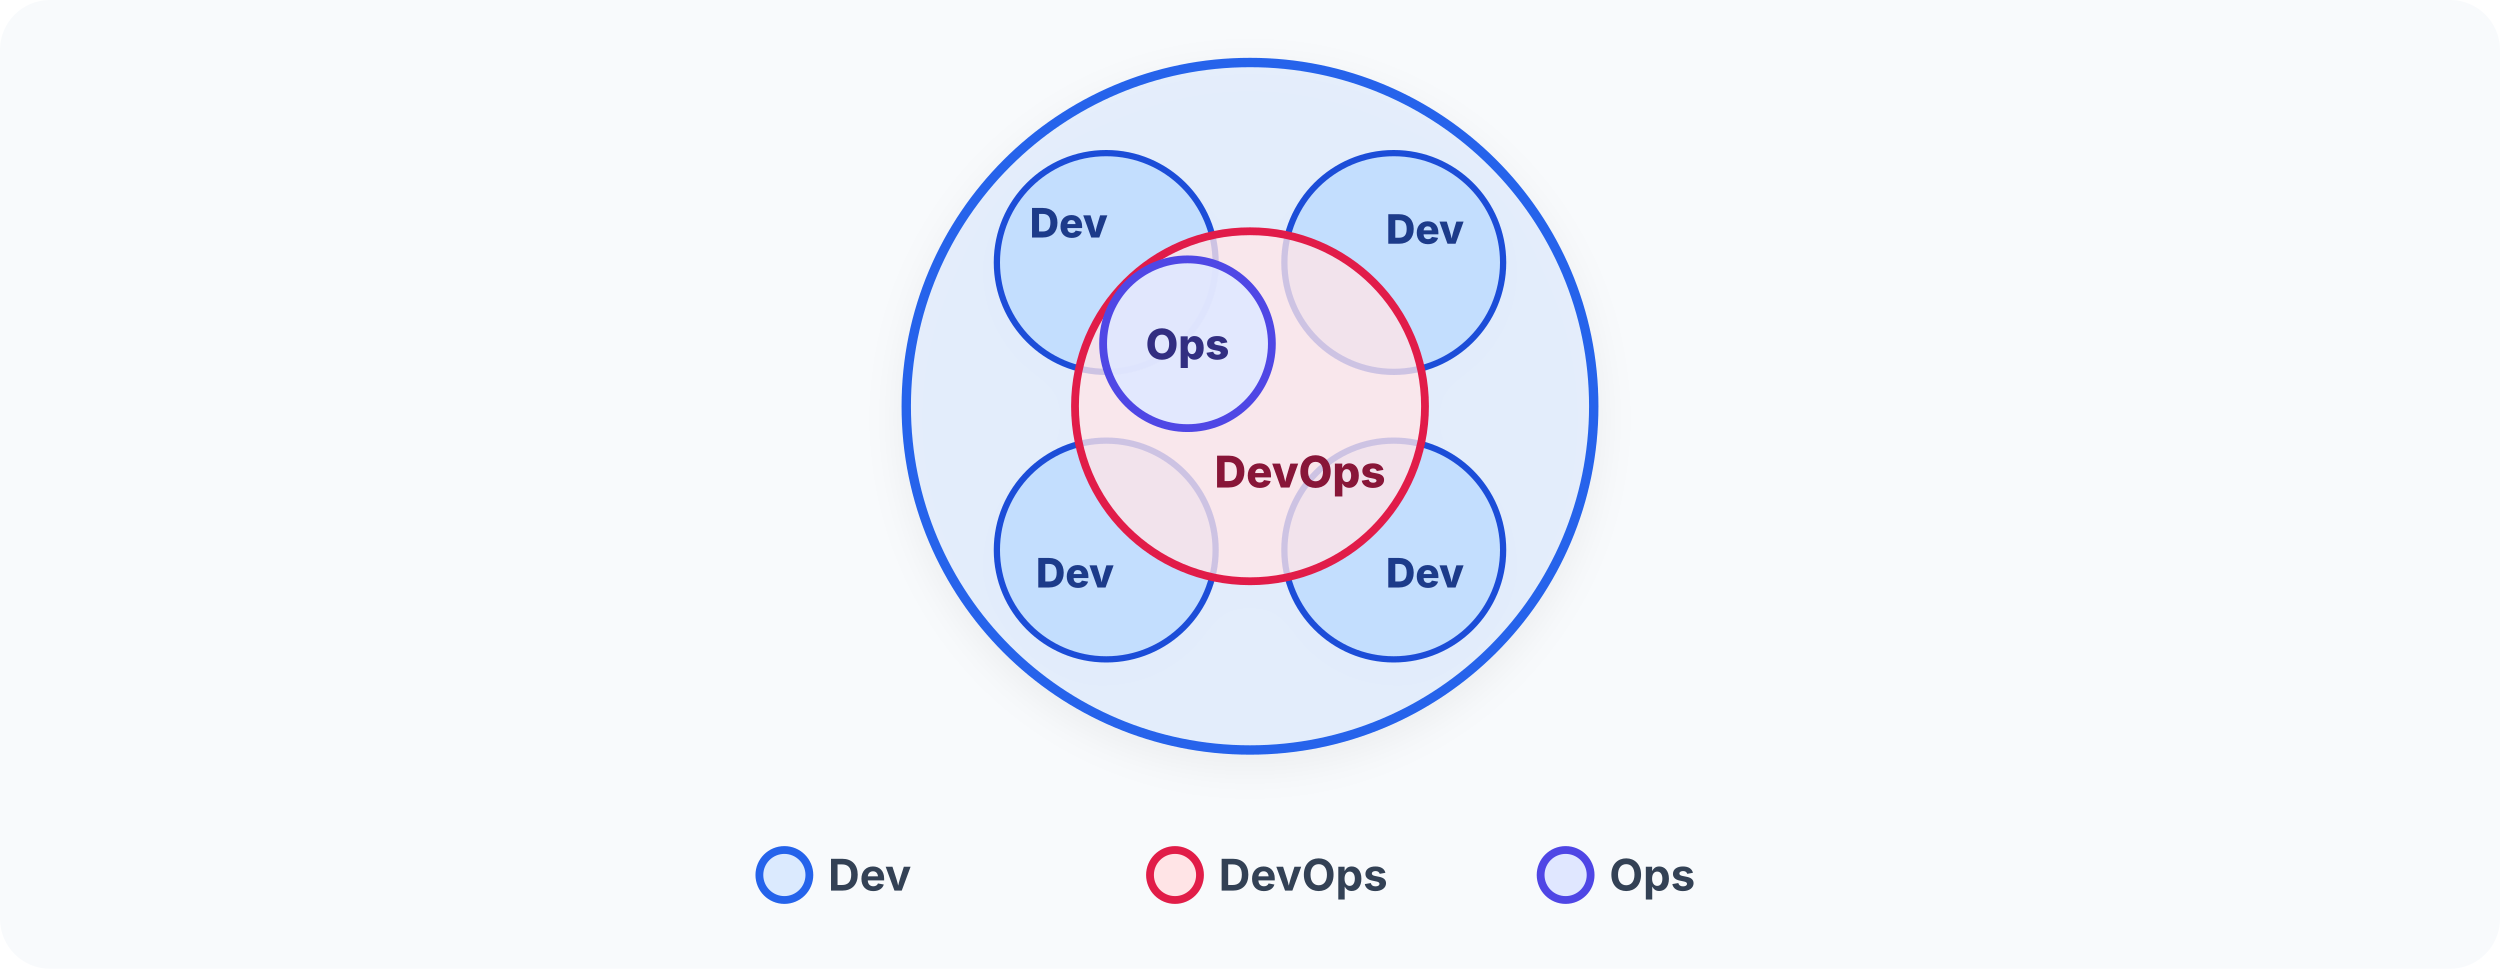
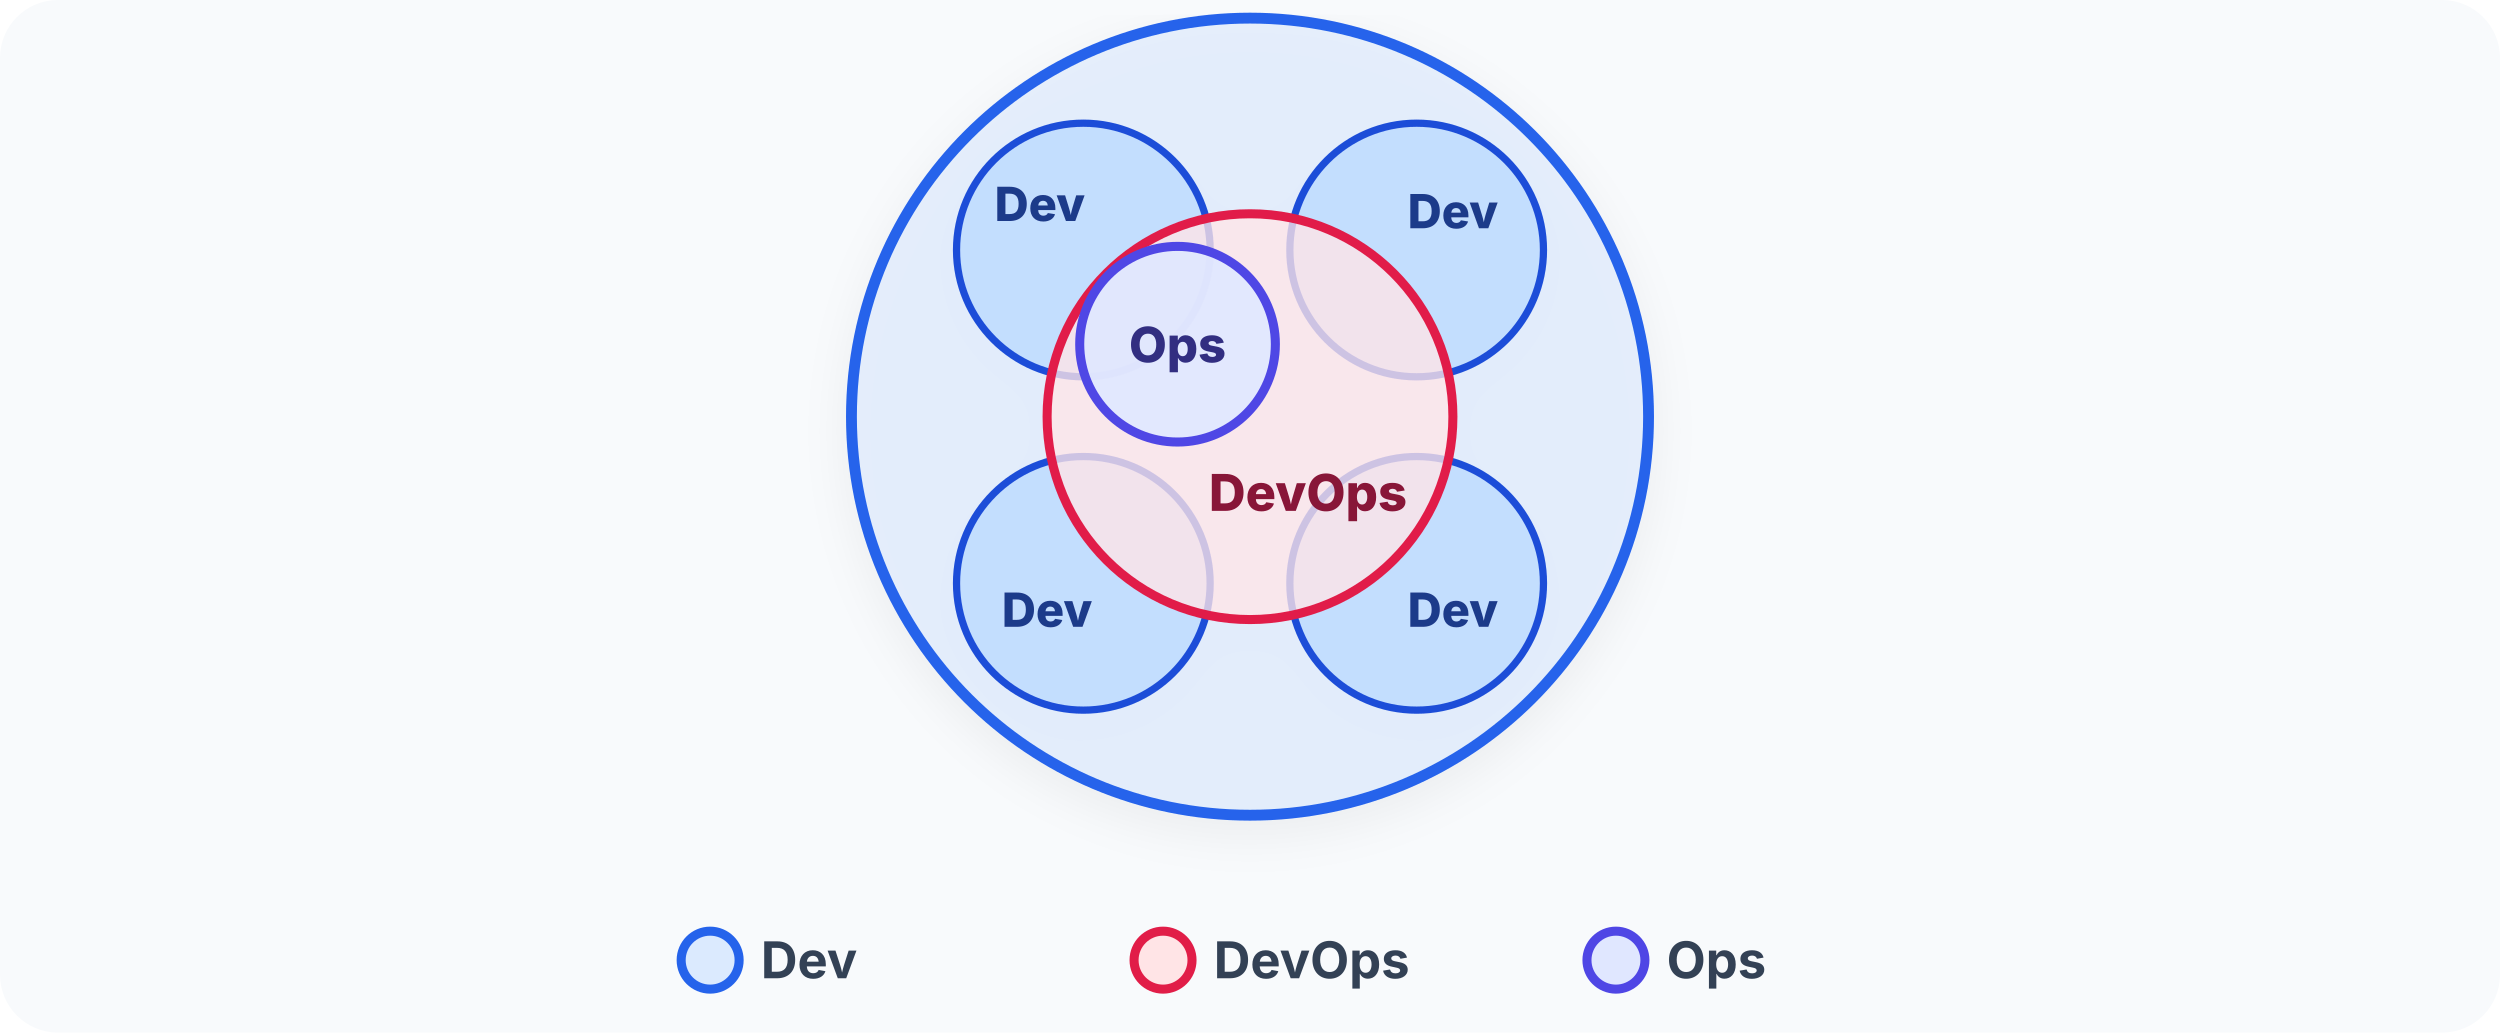
- <svg xmlns="http://www.w3.org/2000/svg" viewBox="0 0 800 310" width="800" height="310" font-family="'Inter', -apple-system, BlinkMacSystemFont, 'Segoe UI', sans-serif">
+ <svg xmlns="http://www.w3.org/2000/svg" viewBox="55 15 690 285" width="690" height="285" font-family="'Inter', -apple-system, BlinkMacSystemFont, 'Segoe UI', sans-serif">
  <defs>
    <filter id="tpShadow" x="-10%" y="-10%" width="120%" height="125%">
      <feDropShadow dx="0" dy="4" stdDeviation="6" flood-color="#0f172a" flood-opacity="0.07" />
    </filter>
  </defs>
-   <rect width="800" height="310" rx="16" fill="#f8fafc" />
+   <rect x="55" y="15" width="690" height="285" rx="16" fill="#f8fafc" />
  <g filter="url(#tpShadow)">
    <circle cx="400" cy="130" r="110" fill="#dbeafe" fill-opacity="0.65" stroke="#2563eb" stroke-width="3" />
    <circle cx="354" cy="84" r="35" fill="#bfdbfe" fill-opacity="0.85" stroke="#1d4ed8" stroke-width="2" />
    <text x="342" y="76" font-size="13" font-weight="800" fill="#1e3a8a" text-anchor="middle">Dev</text>
    <circle cx="446" cy="84" r="35" fill="#bfdbfe" fill-opacity="0.85" stroke="#1d4ed8" stroke-width="2" />
    <text x="456" y="78" font-size="13" font-weight="800" fill="#1e3a8a" text-anchor="middle">Dev</text>
    <circle cx="354" cy="176" r="35" fill="#bfdbfe" fill-opacity="0.85" stroke="#1d4ed8" stroke-width="2" />
    <text x="344" y="188" font-size="13" font-weight="800" fill="#1e3a8a" text-anchor="middle">Dev</text>
    <circle cx="446" cy="176" r="35" fill="#bfdbfe" fill-opacity="0.85" stroke="#1d4ed8" stroke-width="2" />
    <text x="456" y="188" font-size="13" font-weight="800" fill="#1e3a8a" text-anchor="middle">Dev</text>
    <circle cx="400" cy="130" r="56" fill="#ffe4e6" fill-opacity="0.78" stroke="#e11d48" stroke-width="2.5" />
    <text x="416" y="156" font-size="14" font-weight="800" fill="#881337" text-anchor="middle">DevOps</text>
    <circle cx="380" cy="110" r="27" fill="#e0e7ff" fill-opacity="0.92" stroke="#4f46e5" stroke-width="2.5" />
    <text x="380" y="115" font-size="13.5" font-weight="800" fill="#312e81" text-anchor="middle">Ops</text>
  </g>
  <g>
    <circle cx="251.0" cy="280" r="8" fill="#dbeafe" stroke="#2563eb" stroke-width="2.5" />
    <text x="265.0" y="285" font-size="14" font-weight="700" fill="#334155">Dev</text>
    <circle cx="376.0" cy="280" r="8" fill="#ffe4e6" stroke="#e11d48" stroke-width="2.5" />
    <text x="390.0" y="285" font-size="14" font-weight="700" fill="#334155">DevOps</text>
    <circle cx="501.0" cy="280" r="8" fill="#e0e7ff" stroke="#4f46e5" stroke-width="2.5" />
    <text x="515.0" y="285" font-size="14" font-weight="700" fill="#334155">Ops</text>
  </g>
</svg>
